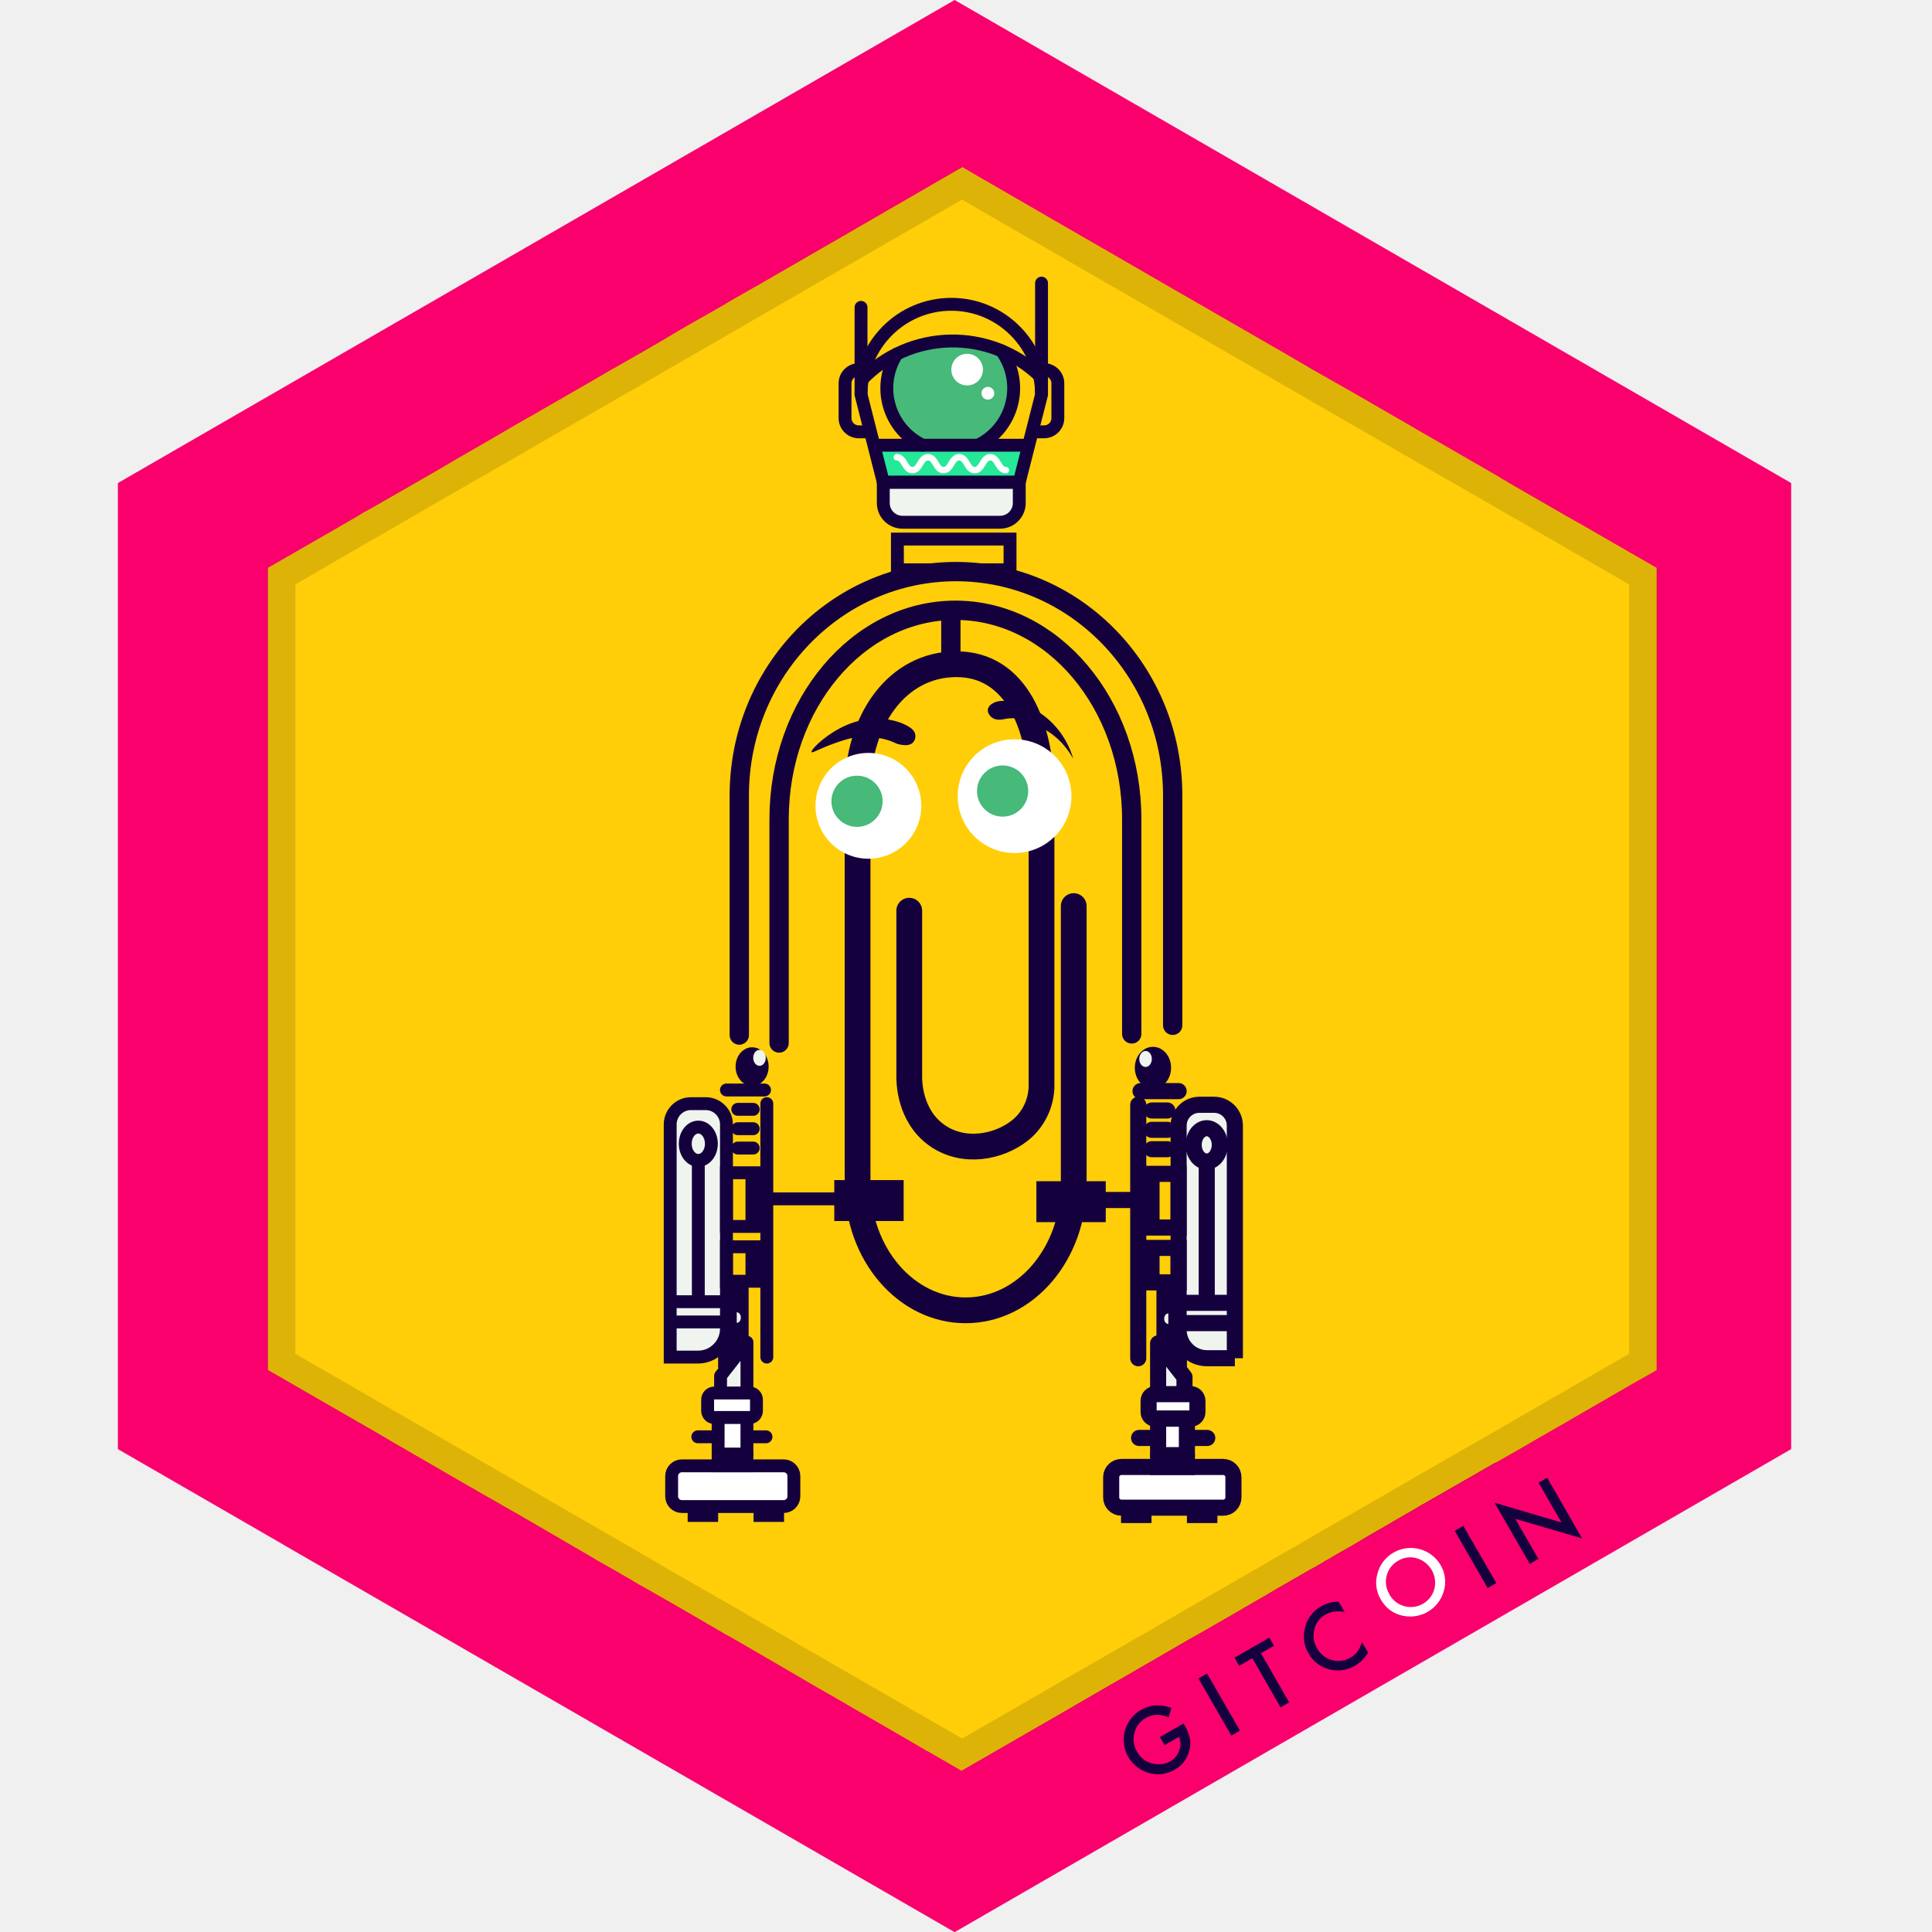
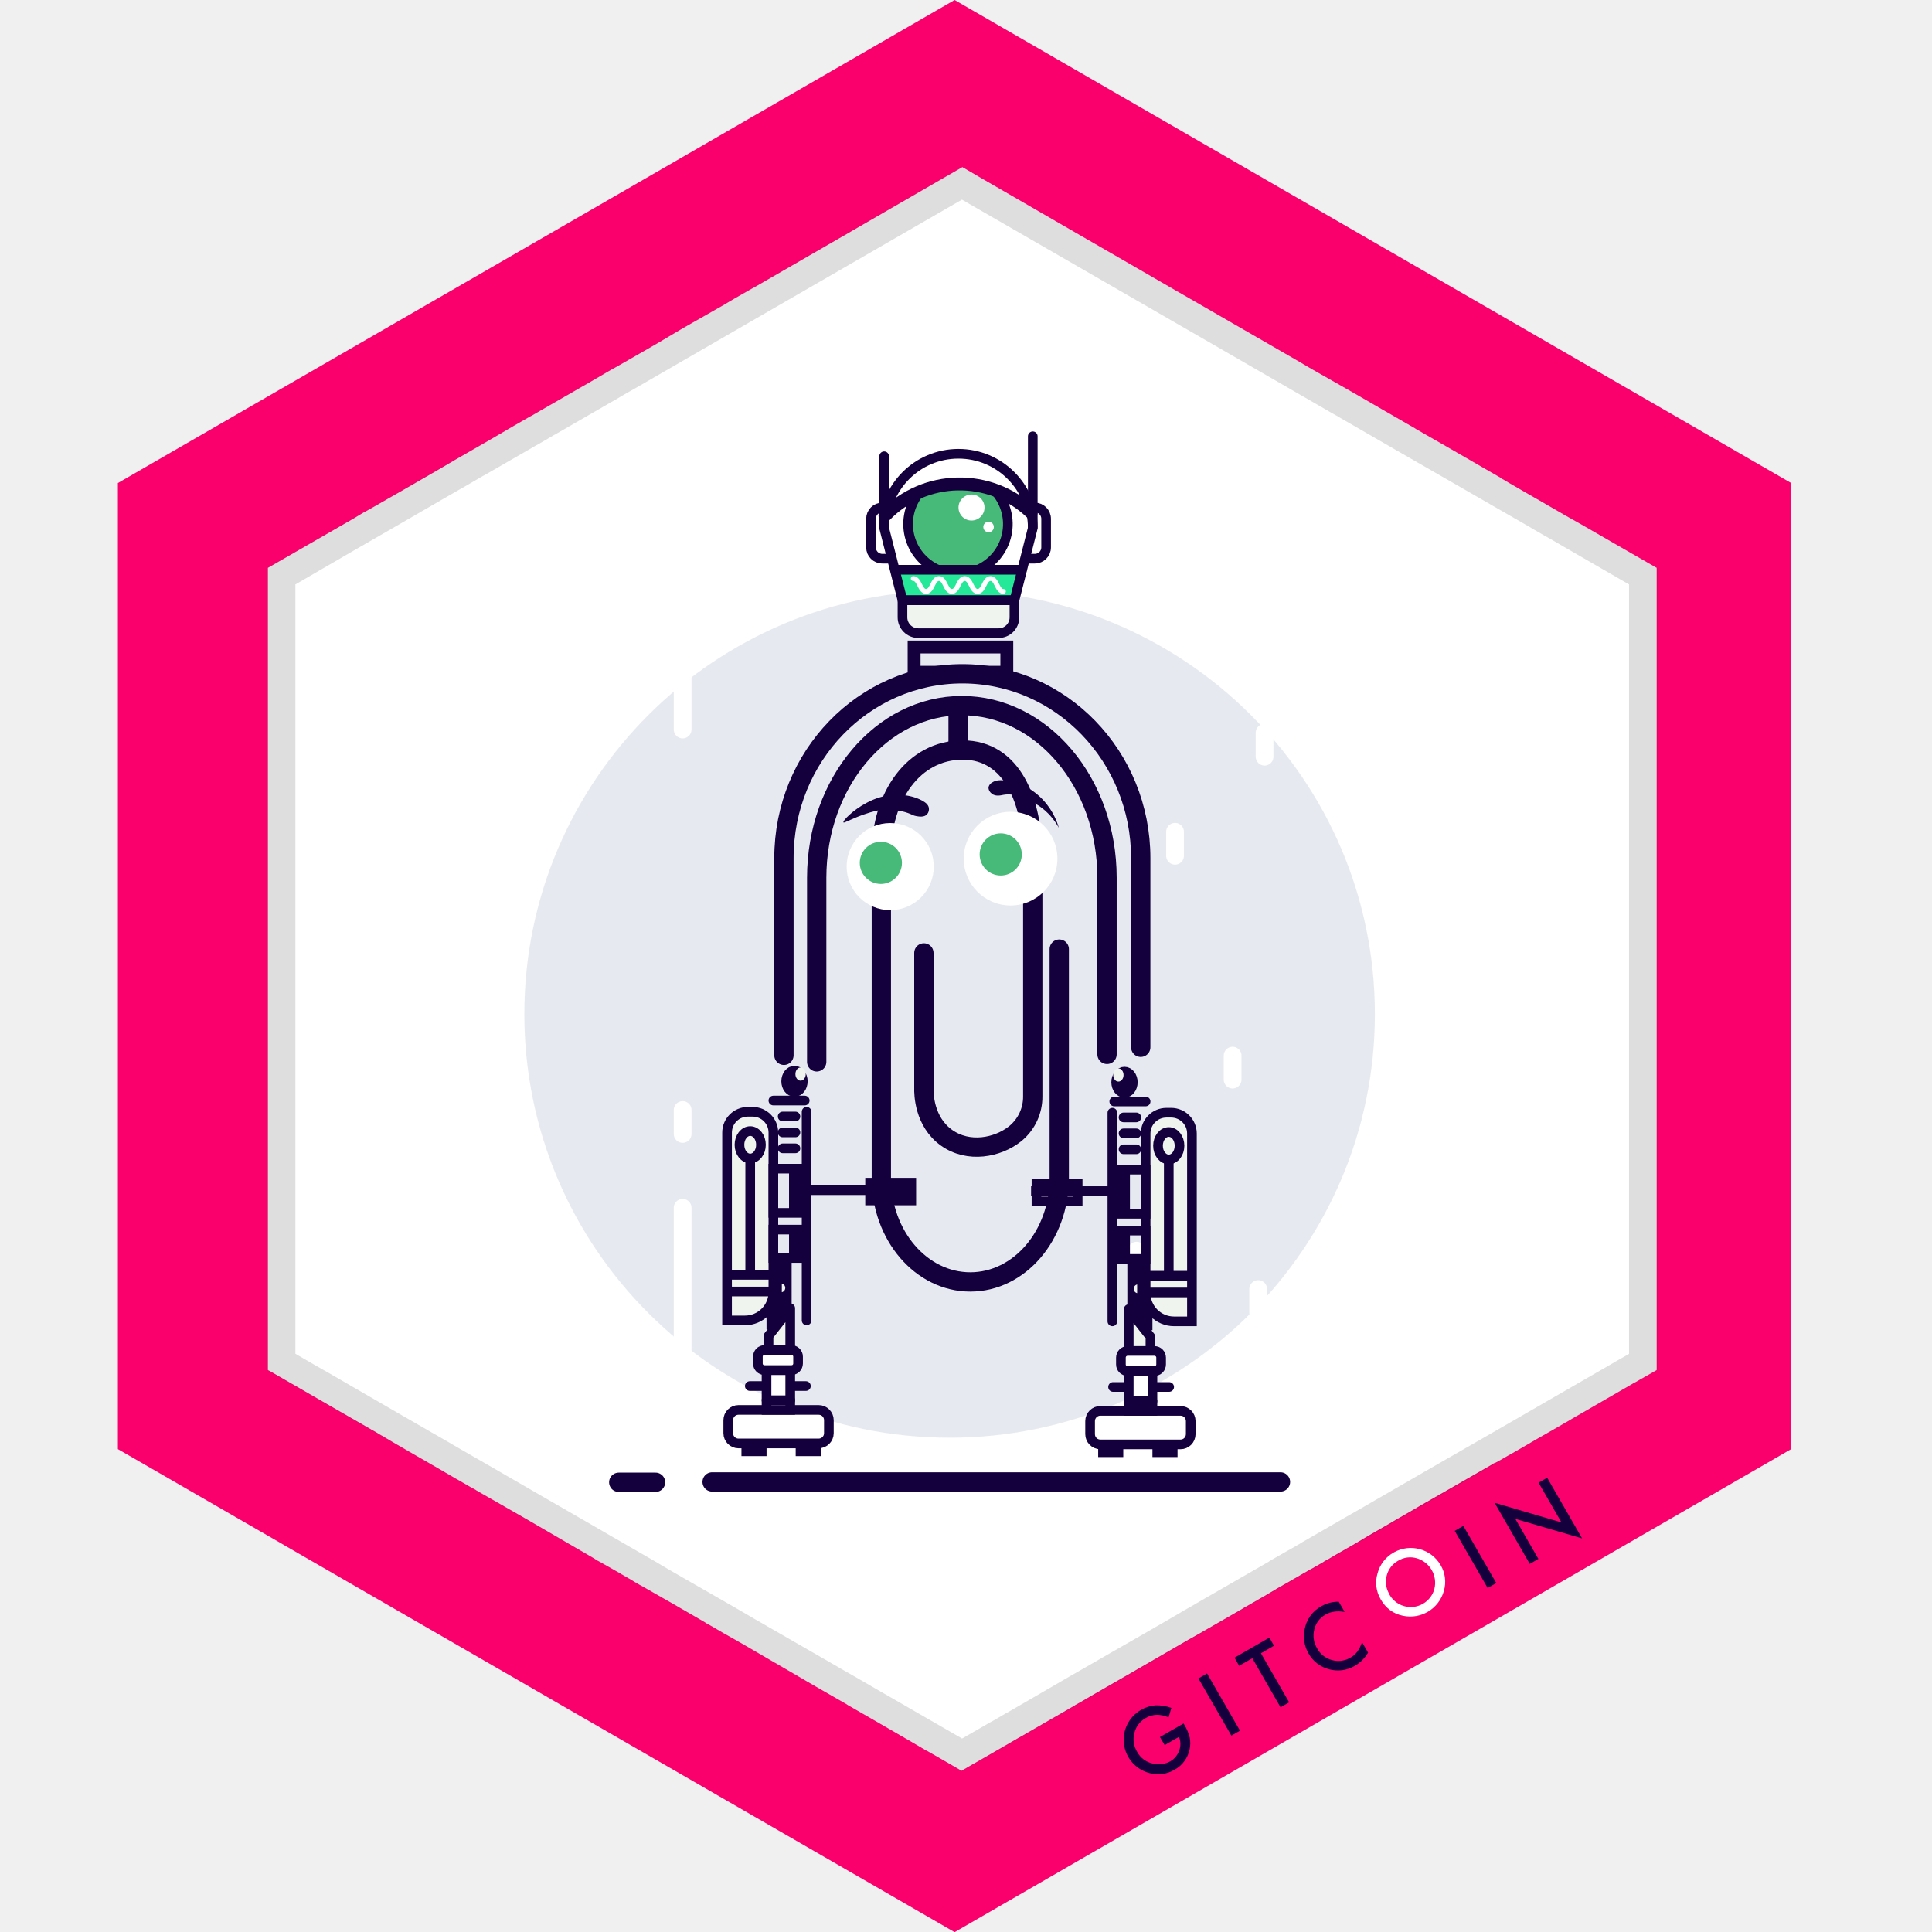
<svg xmlns="http://www.w3.org/2000/svg" id="Layer_2" data-name="Layer 2" viewBox="0 0 1200 1200">
  <defs>
-     <style>.cls-1{fill:#f9006c;}.cls-2{fill:#ffce08;}.cls-15,.cls-18,.cls-22,.cls-25,.cls-27,.cls-3{fill:#15003e;}.cls-16,.cls-23,.cls-4{fill:#fff;}.cls-5{opacity:0.13;isolation:isolate;}.cls-13,.cls-17,.cls-24,.cls-6,.cls-8{fill:#eff4ee;}.cls-7{fill:#25e899;}.cls-10,.cls-12,.cls-13,.cls-14,.cls-15,.cls-16,.cls-17,.cls-18,.cls-19,.cls-20,.cls-21,.cls-22,.cls-23,.cls-24,.cls-25,.cls-26,.cls-27,.cls-28,.cls-29,.cls-8{stroke:#15003e;}.cls-10,.cls-11,.cls-12,.cls-13,.cls-16,.cls-23,.cls-28,.cls-29,.cls-8{stroke-linecap:round;}.cls-10,.cls-11,.cls-12,.cls-13,.cls-16,.cls-18,.cls-19,.cls-20,.cls-23,.cls-25,.cls-26,.cls-27,.cls-28,.cls-29,.cls-8{stroke-miterlimit:10;}.cls-10,.cls-21,.cls-22,.cls-23,.cls-24,.cls-25,.cls-26,.cls-8{stroke-width:8px;}.cls-9{fill:#47b978;}.cls-10,.cls-11,.cls-12,.cls-14,.cls-19,.cls-20,.cls-21,.cls-26,.cls-28,.cls-29{fill:none;}.cls-11{stroke:#fff;stroke-width:4px;}.cls-12,.cls-13,.cls-14,.cls-15,.cls-16,.cls-17,.cls-18,.cls-19{stroke-width:10px;}.cls-14,.cls-15,.cls-17,.cls-21,.cls-22,.cls-24{stroke-linejoin:round;}.cls-20,.cls-27,.cls-28{stroke-width:12px;}.cls-29{stroke-width:16px;}</style>
+     <style>.cls-1{fill:#f9006c;}.cls-16,.cls-2{fill:#fff;}.cls-15,.cls-18,.cls-3{fill:#15003e;}.cls-4{opacity:0.13;}.cls-4,.cls-5{isolation:isolate;}.cls-5{fill:#405d8a;opacity:0.13;}.cls-11,.cls-12,.cls-13,.cls-14,.cls-19,.cls-20,.cls-21,.cls-22,.cls-24,.cls-6{fill:none;}.cls-13,.cls-6{stroke:#fff;}.cls-11,.cls-12,.cls-13,.cls-16,.cls-21,.cls-24,.cls-6,.cls-9{stroke-linecap:round;}.cls-14,.cls-15,.cls-17,.cls-6{stroke-linejoin:round;}.cls-6{stroke-width:11px;}.cls-17,.cls-7,.cls-9{fill:#eff4ee;}.cls-8{fill:#25e899;}.cls-10,.cls-11,.cls-12,.cls-14,.cls-15,.cls-16,.cls-17,.cls-18,.cls-19,.cls-20,.cls-21,.cls-22,.cls-24,.cls-9{stroke:#15003e;}.cls-10,.cls-11,.cls-12,.cls-13,.cls-16,.cls-18,.cls-19,.cls-20,.cls-21,.cls-22,.cls-9{stroke-miterlimit:10;}.cls-10,.cls-11,.cls-14,.cls-15,.cls-16,.cls-17,.cls-18,.cls-19,.cls-9{stroke-width:6px;}.cls-10,.cls-23{fill:#47b978;}.cls-12,.cls-22{stroke-width:8px;}.cls-13{stroke-width:3px;}.cls-20,.cls-21,.cls-24{stroke-width:12px;}</style>
  </defs>
  <polygon class="cls-1" points="1112.52 300.02 1112.52 900.07 592.92 1200.09 177.11 960.07 175.23 958.95 73.22 900.07 73.22 300.02 592.92 0 1112.52 300.02" />
  <path class="cls-2" d="M1029,352.71V850.94l-.09.09-10.22,5.82-3.1,1.78-1.22.65-8.25,4.78-29.44,17-1.87,1.13-18.1,10.41-1.5.84-13.87,8.06L936.9,904l-1.31.75-4.41,2.53-2.25,1.22-.28.09-.94.37-1,.66-28.41,16.31-7.69,4.41L880.74,936l-.38.28-11.53,6.65-4.22,2.44-.18.19h-.1l-14.44,8.34-8.15,4.88-11.82,6.75-.47.28-.65.38-.75.46-3.85,2.25-.28.1-.47.28-.47.19-.56.37v.1l-7.31,4.21-1.69.85-.19.19-.37.18-9.47,5.44-1.31.75-1.41.84-.47.29-3,1.68L795,985.67h-.09l-.66.37-6,3.56-1.87,1.13-3.1,1.78-2.34,1.31a.1.1,0,0,1-.1.1l-4.4,2.53-3.94,2.25-.38.28-5.34,3.09-21.85,12.57L739,1018l-.56.28-32.82,19-.19.09-.09.09-3.75,2.16-3.28,1.87-4.69,2.72-1.31.75-11.72,6.75-9.19,5.35-3.66,2.06-.09.09-4,2.35-3.75,2.16-22.13,12.75-3.37,2-.38.18-1.69.94-4.68,2.72-17.54,10.12-5.25,3h-.09l-3,1.78-4.5,2.62-1.31-.75-12-6.94-8-4.59-.29-.09-8.53-5-1.59-.94-.47-.28-5.72-3.28-1.59-.94-31.51-18.19-.37-.28-19.41-11.16-44.53-25.88-5.72-3.28-6.47-3.65-8.72-5.07-2.06-1.12-.85-.56-.28-.19-20.91-12.1L405.49,989,402,987l-3.66-2.06-2.16-1.22-2.43-1.41-2.25-1.41-.85-.46-3.28-1.88-.75-.47-.75-.37-.38-.29-12.18-6.93-.47-.28-1.41-.75L368,967.38l-16-9.28-23.53-13.69-19.6-11.25-7.69-4.4-.84-.47-4.69-2.72-.09-.1-2-1.12h-.09l-9.75-5.63c-.1-.09-.1-.09-.19-.09L266.07,908.5,256.51,903,244,895.75l-6.75-4-.38-.19-.19-.09L234,889.85a.27.27,0,0,1-.18-.1l-2.44-1.4-.19-.1-30.94-17.81-32-18.47-.84-.47-.75-.38-.28-.18V352.71l53.06-30.56,7.22-4.32h.09l2.35-1.31,5.44-3.09L251,304l21.29-12.28,7.69-4.5,1.4-.85,19.41-11.16,9.19-5.34,9.47-5.53,3.93-2.25,4.22-2.44,2.35-1.31H330l5.35-3.1,30.28-17.43,14.81-8.63,1.6-.84,15.56-8.91,7.31-4.22,3.57-2.06,4.12-2.44,10.31-6.09,4.88-2.82,21.38-12.19,6.47-3.84,13.12-7.5h.1l.46-.28L523,147l1.78-1,2.54-1.5,56.91-32.91,13.5-7.78,9.94,5.81,60.85,35.16,24.37,14.06,37,21.38,12.56,7.22,62.25,35.91,9.76,5.72L836,241.33l8.16,4.69,14.25,8.25,12.84,7.4,7.5,4.32.85.56,17,9.75L932,296.74l.37.28v.09l2.44,1.32,2.44,1.5,3.75,2.15,8.62,5,5.07,2.91.18.09,18,10.41,7.32,4.12,4.12,2.35,18.19,10.5Z" />
  <path class="cls-3" d="M720.46,1078.91l14.68-8.43.67,1.15a28.41,28.41,0,0,1,3.15,7.64,17.54,17.54,0,0,1-.05,7.14,18.58,18.58,0,0,1-9.37,12.8,20,20,0,0,1-15.87,2A21.36,21.36,0,0,1,708.8,1062a21,21,0,0,1,8.75-2.77,25.93,25.93,0,0,1,10,1.59l-1.73,5.87q-7.71-3.3-14,.3a14.61,14.61,0,0,0-7.22,9.34,15,15,0,0,0,1.69,11.77,14.45,14.45,0,0,0,9.87,7.32,14.72,14.72,0,0,0,10.71-1.41,12.33,12.33,0,0,0,5.55-6.74,11,11,0,0,0-.16-8.46l-8.87,5.1Z" />
  <rect class="cls-3" x="754.15" y="1038.3" width="6.18" height="40.99" transform="translate(-427.44 519.37) rotate(-29.95)" />
  <polygon class="cls-3" points="783.18 1026.87 800.72 1057.36 795.37 1060.43 777.83 1029.96 769.66 1034.66 766.76 1029.62 788.42 1017.15 791.31 1022.19 783.18 1026.87" />
  <path class="cls-3" d="M831.54,994.86l3.65,6.34q-6.9-1.22-11.86,1.64a14.21,14.21,0,0,0-7,9.24,15.35,15.35,0,0,0,1.74,11.75,15,15,0,0,0,9.2,7.27,14.49,14.49,0,0,0,11.48-1.49,13.09,13.09,0,0,0,4.26-3.69,15.7,15.7,0,0,0,1.58-2.55A33.74,33.74,0,0,0,846,1020l3.73,6.47a22.26,22.26,0,0,1-8.17,8.18,20.57,20.57,0,0,1-16,2.17,20.36,20.36,0,0,1-12.82-9.85,21.06,21.06,0,0,1-2.46-14.68A20.51,20.51,0,0,1,820.8,997.6a20.8,20.8,0,0,1,10.74-2.74" />
-   <path class="cls-4" d="M857.53,993.26a20.06,20.06,0,0,1-1.92-16,21,21,0,0,1,10.07-13,21.44,21.44,0,0,1,29.1,7.84,20.18,20.18,0,0,1,2,16.16,21.67,21.67,0,0,1-25.29,15.34q-9.06-1.79-14-10.34m5.43-3a15.2,15.2,0,0,0,28-3.33,15.89,15.89,0,0,0-10.91-19.06,14.41,14.41,0,0,0-11.57,1.51,14.57,14.57,0,0,0-7.13,9.25A14.79,14.79,0,0,0,863,990.22" />
+   <path class="cls-2" d="M857.53,993.26a20.06,20.06,0,0,1-1.92-16,21,21,0,0,1,10.07-13,21.44,21.44,0,0,1,29.1,7.84,20.18,20.18,0,0,1,2,16.16,21.67,21.67,0,0,1-25.29,15.34q-9.06-1.79-14-10.34m5.43-3a15.2,15.2,0,0,0,28-3.33,15.89,15.89,0,0,0-10.91-19.06,14.41,14.41,0,0,0-11.57,1.51,14.57,14.57,0,0,0-7.13,9.25A14.79,14.79,0,0,0,863,990.22" />
  <rect class="cls-3" x="913.35" y="946.62" width="6.19" height="40.98" transform="translate(-360.56 587.06) rotate(-29.97)" />
  <polygon class="cls-3" points="950.17 971.36 928.33 933.41 969.85 945.61 955.63 920.91 960.98 917.84 982.68 955.53 941.21 943.4 955.52 968.27 950.17 971.36" />
  <g id="Layer_2-2" data-name="Layer 2">
    <g id="Layer_16" data-name="Layer 16">
-       <path class="cls-5" d="M980.88,324.91l-5-2.81-6.75-3.94-7.22-4.22-1-.56-4.6-2.63L951.53,308l-8.43-4.88-68-39.19-16-9.19-6.75-3.94-4.22-2.43-4.59-2.72-.47-.19-3.94-2.34-3.85-2.25-50-28.79L602.48,106.74l-5-2.91-4.41,2.53L432.68,199l-47.06,27.19-12.19,7-5,2.9-.94.47h-.09L365.08,238l-3.94,2.34-2.81,1.6-2.53,1.5-1.69.93-14.06,8.16H340l-16.69,9.56-.1.1-5.43,3.19-7.13,4-.09.09-.29.19-30.47,17.53h-.09l-22.31,12.85L248,305.5,220,321.63l-39.66,22.88-14.44,8.34v498l.66.37,16.12,9.38,7,4,1.4.75,40.51,23.44,6.47,3.66,5,2.9,17.63,10.22,14.91,8.63,4.31,2.44,12.19,7L323.83,942l50.44,29.07,6.47,3.75.66.37,1.4.75,1,.66,1.69.93.38.19,17.9,10.41,8.25,4.69,12.47,7.31,8.35,4.78,1.69.94,2.9,1.69,1.78,1,4.5,2.62,33.48,19.22.84.47,4.12,2.44,5.82,3.38,6.75,3.93h.09l5,2.82,14.16,8.15,29.72,17.25,42,24.19,9.66,5.63,2.16,1.22.18-.1,1.78-1,1.32-.75.28-.18,2.9-1.69,17-9.66.85-.47,6.47-3.75,4.69-2.72,2.25-1.31,36.09-20.81,23-13.22,6.94-4,6.19-3.56,6.28-3.65,4.13-2.44L739.64,1018l3.66-2.06h.09l2.16-1.31,2-1.13,5.9-3.37,7.5-4.31,11.82-6.85,4.31-2.53h.09l4.32-2.53.09-.09,2.35-1.32,5-2.9,3.47-2,3.29-2,5.15-2.91,2-1.22,3-1.68,4-2.25.19-.1.47-.28,1.22-.75,2.25-1.22,35.44-20.44,3.56-2.06,10.41-6.09,27.84-16,14.63-8.43,28.6-16.51,17.72-10.22L985.76,876h.09l.56-.38,24.85-14.34,8.44-4.88,9.65-5.53v-498Zm30.94,516-4.88,2.81-3,1.69-5.43,3.18-71.17,41.07-10.12,5.81L899.5,905.64l-15.94,9.19-29.25,16.88-12,6.94-6.75,3.84-27.47,15.84-.66.47-1.5.85-1.69,1-5.34,3-8.35,4.78-2.06,1.22L788,970l-7.59,4.41-.85.46-36.66,21.1-.75.47-7.4,4.22-.75.47-8.53,5-20.16,11.62L690.89,1026l-15.75,9.09L664.82,1041,637,1057.15l-11.53,6.66-.57.38h-.18l-7,4.12-2.62,1.41-17.53,10.12-32.35-18.65-11.53-6.66-5.72-3.28-17-9.85-6.75-3.84-6.47-3.75L468.4,1005.4l-7.22-4.22-.46-.28-16.79-9.66-19.31-11.06-8.44-4.88-5.44-3.18-2.34-1.41-4-2.34-2-1.13L386,957.77l-2.91-1.69-1.78-1-14.06-8.15-32.07-18.47-36.65-21.19-2.82-1.6L282,897.77l-4-2.35L250,879.3l-46-26.63-8.43-4.78-3.66-2.16-2.16-1.22-6.28-3.65V363L220,341.79,248,325.66l8.72-5.06h.09l.57-.38,30-17.34h.09l12.75-7.41h.1l16.78-9.66,11.72-6.75,4-2.34h.09l7.13-4.12,4.31-2.54h.1l27.94-16.12c.09-.1.09-.1.18-.1l7.32-4.22,3.28-1.87,1.87-1.13,2.72-1.59,1.6-.94,2.53-1.4.37-.19L467.56,199,593.1,126.52l4.41-2.53,5,2.91,157.79,91,65.44,37.79.47.28,3,1.69,1,.56,4.13,2.44,3.28,1.87,11.53,6.66,18.19,10.5,65.82,37.88,13.22,7.59,5.15,3,.38.28,7.22,4.13,1.78,1,5.06,2.91,5,2.9L1011.82,363V840.86Z" />
+       <path class="cls-4" d="M980.88,324.91l-5-2.81-6.75-3.94-7.22-4.22-1-.56-4.6-2.63L951.53,308l-8.43-4.88-68-39.19-16-9.19-6.75-3.94-4.22-2.43-4.59-2.72-.47-.19-3.94-2.34-3.85-2.25-50-28.79L602.48,106.74l-5-2.91-4.41,2.53L432.68,199l-47.06,27.19-12.19,7-5,2.9-.94.47h-.09L365.08,238l-3.94,2.34-2.81,1.6-2.53,1.5-1.69.93-14.06,8.16H340l-16.69,9.56-.1.1-5.43,3.19-7.13,4-.09.09-.29.19-30.47,17.53h-.09l-22.31,12.85L248,305.5,220,321.63l-39.66,22.88-14.44,8.34v498l.66.37,16.12,9.38,7,4,1.4.75,40.51,23.44,6.47,3.66,5,2.9,17.63,10.22,14.91,8.63,4.31,2.44,12.19,7L323.83,942l50.44,29.07,6.47,3.75.66.37,1.4.75,1,.66,1.69.93.38.19,17.9,10.41,8.25,4.69,12.47,7.31,8.35,4.78,1.69.94,2.9,1.69,1.78,1,4.5,2.62,33.48,19.22.84.47,4.12,2.44,5.82,3.38,6.75,3.93h.09l5,2.82,14.16,8.15,29.72,17.25,42,24.19,9.66,5.63,2.16,1.22.18-.1,1.78-1,1.32-.75.28-.18,2.9-1.69,17-9.66.85-.47,6.47-3.75,4.69-2.72,2.25-1.31,36.09-20.81,23-13.22,6.94-4,6.19-3.56,6.28-3.65,4.13-2.44L739.64,1018l3.66-2.06h.09l2.16-1.31,2-1.13,5.9-3.37,7.5-4.31,11.82-6.85,4.31-2.53h.09l4.32-2.53.09-.09,2.35-1.32,5-2.9,3.47-2,3.29-2,5.15-2.91,2-1.22,3-1.68,4-2.25.19-.1.47-.28,1.22-.75,2.25-1.22,35.44-20.44,3.56-2.06,10.41-6.09,27.84-16,14.63-8.43,28.6-16.51,17.72-10.22L985.76,876h.09l.56-.38,24.85-14.34,8.44-4.88,9.65-5.53v-498Zm30.94,516-4.88,2.81-3,1.69-5.43,3.18-71.17,41.07-10.12,5.81L899.5,905.64l-15.94,9.19-29.25,16.88-12,6.94-6.75,3.84-27.47,15.84-.66.47-1.5.85-1.69,1-5.34,3-8.35,4.78-2.06,1.22L788,970l-7.59,4.41-.85.46-36.66,21.1-.75.47-7.4,4.22-.75.47-8.53,5-20.16,11.62L690.89,1026l-15.75,9.09L664.82,1041,637,1057.15l-11.53,6.66-.57.38h-.18l-7,4.12-2.62,1.41-17.53,10.12-32.35-18.65-11.53-6.66-5.72-3.28-17-9.85-6.75-3.84-6.47-3.75L468.4,1005.4l-7.22-4.22-.46-.28-16.79-9.66-19.31-11.06-8.44-4.88-5.44-3.18-2.34-1.41-4-2.34-2-1.13L386,957.77l-2.91-1.69-1.78-1-14.06-8.15-32.07-18.47-36.65-21.19-2.82-1.6L282,897.77l-4-2.35L250,879.3l-46-26.63-8.43-4.78-3.66-2.16-2.16-1.22-6.28-3.65V363L220,341.79,248,325.66l8.72-5.06h.09l.57-.38,30-17.34h.09l12.75-7.41h.1l16.78-9.66,11.72-6.75,4-2.34h.09l7.13-4.12,4.31-2.54h.1l27.94-16.12c.09-.1.09-.1.18-.1l7.32-4.22,3.28-1.87,1.87-1.13,2.72-1.59,1.6-.94,2.53-1.4.37-.19L467.56,199,593.1,126.52l4.41-2.53,5,2.91,157.79,91,65.44,37.79.47.28,3,1.69,1,.56,4.13,2.44,3.28,1.87,11.53,6.66,18.19,10.5,65.82,37.88,13.22,7.59,5.15,3,.38.28,7.22,4.13,1.78,1,5.06,2.91,5,2.9L1011.82,363V840.86Z" />
    </g>
  </g>
-   <circle class="cls-6" cx="568.7" cy="296.9" r="4.27" />
-   <circle class="cls-6" cx="614.53" cy="296.9" r="4.27" />
-   <polygon class="cls-7" points="543.08 276.54 631.24 276.54 638.71 279.39 633.09 299.51 548.63 299.51 543.08 276.54" />
-   <path class="cls-8" d="M621.15,324.37H560.57a11.93,11.93,0,0,1-11.94-11.93V299.51h84.46v12.93A11.94,11.94,0,0,1,621.15,324.37Z" />
-   <path class="cls-9" d="M575.37,276.54a37.66,37.66,0,0,1-13.92-58.42c6.9-8.37,50.34-8.79,57.23-1a37.65,37.65,0,0,1-13.06,59.43" />
-   <path class="cls-10" d="M573,276.54a39.37,39.37,0,0,1-16-56.61" />
-   <path class="cls-10" d="M622,217.86a39.37,39.37,0,0,1-14.15,58.48" />
-   <path class="cls-10" d="M534.8,245.07a56.06,56.06,0,0,1,112.12,0l-13.83,54.44H548.63Z" />
-   <line class="cls-10" x1="534.8" y1="244.26" x2="534.8" y2="190.91" />
-   <line class="cls-10" x1="646.92" y1="244.26" x2="646.92" y2="175.85" />
-   <path class="cls-10" d="M539.17,268.22h-5.79a8.54,8.54,0,0,1-8.51-8.51V238.09a8.54,8.54,0,0,1,8.51-8.51h2.46" />
-   <path class="cls-10" d="M642.75,268.22h5.79a8.54,8.54,0,0,0,8.51-8.51V238.09a8.54,8.54,0,0,0-8.51-8.51h-2.46" />
-   <path class="cls-10" d="M535.4,235.7a78.32,78.32,0,0,1,110.29-2.36" />
-   <line class="cls-10" x1="543.08" y1="276.54" x2="638.71" y2="276.54" />
-   <circle class="cls-4" cx="600.71" cy="229.58" r="9.82" />
-   <circle class="cls-4" cx="613.58" cy="244.26" r="3.97" />
-   <path class="cls-11" d="M624.77,292c-4.84,0-4.84-8-9.68-8s-4.83,8-9.67,8-4.84-8-9.68-8-4.84,8-9.68,8-4.83-8-9.67-8-4.84,8-9.69,8-4.84-8-9.68-8" />
-   <rect class="cls-3" x="737.21" y="936.45" width="18.93" height="9.55" transform="translate(1493.36 1882.45) rotate(-180)" />
-   <rect class="cls-3" x="696.28" y="936.45" width="18.93" height="9.55" transform="translate(1411.5 1882.45) rotate(-180)" />
-   <path class="cls-12" d="M748.26,936.45v-4.59c0-4.45-2.83-8.06-6.33-8.06H705v15.52" />
-   <rect class="cls-3" x="718.28" y="796.5" width="18.93" height="53.81" transform="translate(1455.5 1646.81) rotate(-180)" />
-   <path class="cls-13" d="M732.06,686.19h17.27A17.67,17.67,0,0,1,767,703.87V830.69a12.93,12.93,0,0,1-12.93,12.93H745a12.93,12.93,0,0,1-12.93-12.93V686.19A0,0,0,0,1,732.06,686.19Z" transform="translate(1499.06 1529.81) rotate(-180)" />
-   <rect class="cls-12" x="708.41" y="729.12" width="23.65" height="33.34" transform="translate(1440.46 1491.57) rotate(-180)" />
-   <rect class="cls-3" x="708.41" y="729.12" width="11.82" height="33.34" transform="translate(1428.64 1491.57) rotate(-180)" />
-   <rect class="cls-12" x="708.41" y="775.1" width="23.65" height="21.4" transform="translate(1440.46 1571.6) rotate(-180)" />
-   <rect class="cls-3" x="708.41" y="775.1" width="11.82" height="21.4" transform="translate(1428.64 1571.6) rotate(-180)" />
-   <ellipse class="cls-14" cx="749.53" cy="711.1" rx="8.11" ry="10.35" />
-   <line class="cls-15" x1="732.06" y1="809.21" x2="767" y2="809.21" />
-   <line class="cls-14" x1="732.06" y1="821.81" x2="767" y2="821.81" />
-   <line class="cls-14" x1="749.53" y1="809.21" x2="749.53" y2="721.45" />
-   <line class="cls-12" x1="725.04" y1="713.79" x2="715.42" y2="713.79" />
-   <line class="cls-12" x1="725.04" y1="701.76" x2="715.42" y2="701.76" />
-   <line class="cls-12" x1="725.04" y1="689.74" x2="715.42" y2="689.74" />
-   <line class="cls-12" x1="732.06" y1="677.71" x2="708.41" y2="677.71" />
-   <rect class="cls-16" x="690.17" y="911.15" width="75.92" height="25.29" rx="6.36" transform="translate(1456.27 1847.6) rotate(-180)" />
-   <polyline class="cls-17" points="719.33 866.22 719.33 834.41 735.71 855.3 735.71 866.22" />
-   <line class="cls-12" x1="749.84" y1="893.14" x2="707.51" y2="893.14" />
-   <rect class="cls-16" x="713.42" y="865.94" width="30.33" height="15.23" rx="4.15" transform="translate(1457.17 1747.11) rotate(-180)" />
-   <rect class="cls-16" x="719.33" y="881.17" width="17.88" height="29.98" transform="translate(1456.54 1792.32) rotate(-180)" />
-   <line class="cls-12" x1="737.21" y1="903.83" x2="719.33" y2="903.83" />
-   <path class="cls-6" d="M725.67,822.34c-1.42,0-2.57-1.46-2.57-3.27s1.15-3.28,2.57-3.28" />
-   <line class="cls-12" x1="706.98" y1="686.19" x2="706.98" y2="843.62" />
-   <ellipse class="cls-18" cx="716.12" cy="663.2" rx="6.28" ry="8.01" />
-   <ellipse class="cls-6" cx="711.53" cy="657.74" rx="3.9" ry="4.97" />
-   <line class="cls-19" x1="645.66" y1="745.34" x2="715.61" y2="745.34" />
-   <rect class="cls-20" x="649.71" y="739.68" width="31.09" height="13.42" />
-   <rect class="cls-3" x="427.12" y="935.74" width="18.93" height="9.55" />
-   <rect class="cls-3" x="468.05" y="935.74" width="18.93" height="9.55" />
-   <path class="cls-10" d="M435,935.74v-4.58c0-4.46,2.83-8.07,6.33-8.07h36.94v15.52" />
-   <rect class="cls-3" x="446.05" y="795.79" width="18.93" height="53.81" />
-   <path class="cls-8" d="M429.2,685.49h9.09a12.93,12.93,0,0,1,12.93,12.93V825.24a17.67,17.67,0,0,1-17.67,17.67H416.27a0,0,0,0,1,0,0V698.41a12.93,12.93,0,0,1,12.93-12.93Z" />
-   <rect class="cls-10" x="451.21" y="728.41" width="23.65" height="33.34" />
-   <rect class="cls-3" x="463.04" y="728.41" width="11.82" height="33.34" />
-   <rect class="cls-10" x="451.21" y="774.4" width="23.65" height="21.4" />
-   <rect class="cls-3" x="463.04" y="774.4" width="11.82" height="21.4" />
-   <ellipse class="cls-21" cx="433.74" cy="710.4" rx="8.11" ry="10.35" />
-   <line class="cls-22" x1="451.21" y1="808.5" x2="416.27" y2="808.5" />
-   <line class="cls-21" x1="451.21" y1="821.1" x2="416.27" y2="821.1" />
-   <line class="cls-21" x1="433.74" y1="808.5" x2="433.74" y2="720.74" />
-   <line class="cls-10" x1="458.23" y1="713.08" x2="467.84" y2="713.08" />
-   <line class="cls-10" x1="458.23" y1="701.06" x2="467.84" y2="701.06" />
-   <line class="cls-10" x1="458.23" y1="689.03" x2="467.84" y2="689.03" />
-   <line class="cls-10" x1="451.21" y1="677.01" x2="474.86" y2="677.01" />
-   <rect class="cls-23" x="417.17" y="910.45" width="75.92" height="25.29" rx="6.36" />
-   <polyline class="cls-24" points="463.94 865.51 463.94 833.7 447.56 854.59 447.56 865.51" />
-   <line class="cls-10" x1="433.43" y1="892.43" x2="475.76" y2="892.43" />
-   <rect class="cls-23" x="439.52" y="865.23" width="30.33" height="15.23" rx="4.15" />
-   <rect class="cls-23" x="446.05" y="880.46" width="17.88" height="29.98" />
-   <line class="cls-10" x1="446.05" y1="903.13" x2="463.94" y2="903.13" />
-   <path class="cls-6" d="M457.6,821.64c1.42,0,2.57-1.47,2.57-3.28s-1.15-3.28-2.57-3.28" />
-   <line class="cls-10" x1="476.28" y1="685.49" x2="476.28" y2="842.91" />
-   <ellipse class="cls-25" cx="467.15" cy="662.49" rx="6.28" ry="8.01" />
-   <ellipse class="cls-6" cx="471.74" cy="657.04" rx="3.9" ry="4.97" />
-   <line class="cls-26" x1="537.61" y1="744.63" x2="467.66" y2="744.63" />
-   <rect class="cls-27" x="524.18" y="738.98" width="31.09" height="13.42" />
-   <line class="cls-20" x1="590.6" y1="377.93" x2="590.6" y2="412.55" />
-   <path class="cls-28" d="M483.91,647.83V508.92c0-71.72,49-129.86,109.52-129.86S702.94,437.2,702.94,508.92V642.18" />
-   <path class="cls-28" d="M459.18,642.89V494.12c0-76.82,60.26-139.09,134.6-139.09s134.6,62.27,134.6,139.09V636.83" />
-   <path class="cls-29" d="M666.91,562.78V735.5c0,43.28-30,78.37-67.13,78.37s-67.12-35.09-67.12-78.37V490.92c0-43.28,24.34-78.37,61.41-78.37s52.84,38.26,52.84,81.55V673.92a35.94,35.94,0,0,1-12.58,27.56c-.32.27-.65.53-1,.79-13,10.26-34.87,14.61-51.42,2.87-17.11-12.14-17.28-33.48-17.16-37.38,0-.43,0-.87,0-1.31V565.64" />
-   <rect class="cls-26" x="557.39" y="334.83" width="69.95" height="19.08" />
-   <path class="cls-3" d="M616.29,437.06c3.21-2.11,7.05-1.86,10.39-1.35a44.71,44.71,0,0,1,17.11,5.71,50.24,50.24,0,0,1,15.43,14.42,52.32,52.32,0,0,1,7.38,15.43c-6.61-11.74-15-16.82-18.79-18.79-6.95-3.58-14.83-7.64-23.14-6-1.76.34-5.55,1.32-8.38-.67-1.51-1.06-3.1-3.2-2.69-5.37A5.47,5.47,0,0,1,616.29,437.06Z" />
-   <path class="cls-3" d="M504.1,467.17c-.77-1.11,6.95-9.23,17.44-14.76a53.17,53.17,0,0,1,19.11-6s12.57-1.25,22.81,4.36c2.72,1.49,4.57,3.09,5,5.37a5.84,5.84,0,0,1-1.34,5c-2.18,2.34-5.95,1.7-8,1.34-2.53-.43-3-1.14-6.37-2.35a41.75,41.75,0,0,0-8.72-2,49.46,49.46,0,0,0-11.07-.34c-1.68.16-5.45.61-14.09,3.69C508.37,465.21,504.59,467.88,504.1,467.17Z" />
-   <circle class="cls-4" cx="539.37" cy="500.51" r="32.86" />
-   <circle class="cls-9" cx="532.31" cy="497.69" r="15.9" />
-   <circle class="cls-4" cx="630.17" cy="494.51" r="35.33" />
-   <circle class="cls-9" cx="622.75" cy="491.33" r="15.9" />
+   <g id="Group-9">
+     <ellipse id="Oval" class="cls-5" cx="589.82" cy="629.85" rx="264.15" ry="263.15" />
+     <path id="Line-5" class="cls-6" d="M424,854.31V750.18" />
+     <path id="Line-5-Copy" class="cls-6" d="M424,453.12V349" />
+     <path id="Line-5-Copy-4" class="cls-6" d="M424,704.32V689.43" />
+     <path id="Line-5-Copy-5" class="cls-6" d="M729.84,531.54v-14.9" />
+     <path id="Line-5-Copy-6" class="cls-6" d="M765.59,670.56V655.67" />
+     <path id="Line-5-Copy-7" class="cls-6" d="M706,791.71V776.82" />
+     <path id="Line-5-Copy-9" class="cls-6" d="M785.45,470v-14.9" />
+     <path id="Line-5-Copy-8" class="cls-6" d="M781.48,815.54V800.65" />
+   </g>
+   <circle class="cls-7" cx="577.07" cy="370.64" r="3.51" />
+   <circle class="cls-7" cx="614.81" cy="370.64" r="3.51" />
+   <polygon class="cls-8" points="555.99 353.88 628.56 353.88 634.71 356.23 630.08 372.79 560.55 372.79 555.99 353.88" />
+   <path class="cls-9" d="M620.25,393.26H570.38a9.83,9.83,0,0,1-9.83-9.83V372.79h69.53v10.64A9.83,9.83,0,0,1,620.25,393.26Z" />
+   <path class="cls-10" d="M582.57,353.88a31,31,0,0,1-11.46-48.09c5.68-6.89,41.44-7.24,47.11-.83a31,31,0,0,1-10.75,48.92" />
+   <path class="cls-11" d="M549.17,328a46.15,46.15,0,1,1,92.3,0l-11.39,44.81H560.55Z" />
+   <line class="cls-11" x1="549.17" y1="327.31" x2="549.17" y2="283.39" />
+   <line class="cls-11" x1="641.47" y1="327.31" x2="641.47" y2="270.99" />
+   <path class="cls-11" d="M552.77,347H548a7,7,0,0,1-7-7v-17.8a7,7,0,0,1,7-7h2" />
+   <path class="cls-11" d="M638,347h4.76a7,7,0,0,0,7-7v-17.8a7,7,0,0,0-7-7h-2" />
+   <path class="cls-12" d="M549.67,320.26a64.46,64.46,0,0,1,90.78-1.94" />
+   <line class="cls-11" x1="555.99" y1="353.88" x2="634.71" y2="353.88" />
+   <circle class="cls-2" cx="603.43" cy="315.23" r="8.08" />
+   <circle class="cls-2" cx="614.02" cy="327.31" r="3.27" />
+   <path class="cls-13" d="M623.23,367.34c-4,0-4-8-8-8s-4,8-8,8-4-8-8-8-4,8-8,8-4-8-8-8-4,8-8,8-4-8-8-8" />
+   <rect class="cls-3" x="715.8" y="897.13" width="15.59" height="7.87" transform="translate(1447.19 1802.13) rotate(-180)" />
+   <rect class="cls-3" x="682.11" y="897.13" width="15.59" height="7.87" transform="translate(1379.8 1802.13) rotate(-180)" />
+   <path class="cls-11" d="M724.89,897.13v-3.77c0-3.66-2.33-6.64-5.2-6.64H689.27V899.5" />
+   <rect class="cls-3" x="700.22" y="781.93" width="15.59" height="44.3" transform="translate(1416.02 1608.16) rotate(-180)" />
+   <path class="cls-9" d="M711.56,691.12h11.09a17.67,17.67,0,0,1,17.67,17.67v99a12.93,12.93,0,0,1-12.93,12.93h-2.91a12.93,12.93,0,0,1-12.93-12.93V691.12a0,0,0,0,1,0,0Z" transform="translate(1451.88 1511.84) rotate(-180)" />
+   <rect class="cls-11" x="692.09" y="726.45" width="19.47" height="27.45" transform="translate(1403.64 1480.36) rotate(-180)" />
+   <rect class="cls-3" x="692.09" y="726.45" width="9.73" height="27.45" transform="translate(1393.91 1480.36) rotate(-180)" />
+   <rect class="cls-11" x="692.09" y="764.31" width="19.47" height="17.61" transform="translate(1403.64 1546.24) rotate(-180)" />
+   <rect class="cls-3" x="692.09" y="764.31" width="9.73" height="17.61" transform="translate(1393.91 1546.24) rotate(-180)" />
+   <ellipse class="cls-14" cx="725.94" cy="711.63" rx="6.68" ry="8.52" />
+   <line class="cls-15" x1="711.56" y1="792.39" x2="740.32" y2="792.39" />
+   <line class="cls-14" x1="711.56" y1="802.76" x2="740.32" y2="802.76" />
+   <line class="cls-14" x1="725.94" y1="792.39" x2="725.94" y2="720.14" />
+   <line class="cls-11" x1="705.78" y1="713.84" x2="697.86" y2="713.84" />
+   <line class="cls-11" x1="705.78" y1="703.94" x2="697.86" y2="703.94" />
+   <line class="cls-11" x1="705.78" y1="694.04" x2="697.86" y2="694.04" />
+   <line class="cls-11" x1="711.56" y1="684.14" x2="692.09" y2="684.14" />
+   <rect class="cls-16" x="677.08" y="876.31" width="62.5" height="20.82" rx="6.36" transform="translate(1416.66 1773.45) rotate(-180)" />
+   <polyline class="cls-17" points="701.08 839.32 701.08 813.13 714.56 830.33 714.56 839.32" />
+   <line class="cls-11" x1="726.19" y1="861.48" x2="691.35" y2="861.48" />
+   <rect class="cls-16" x="696.21" y="839.09" width="24.97" height="12.54" rx="4.15" transform="translate(1417.4 1690.72) rotate(-180)" />
+   <rect class="cls-16" x="701.08" y="851.63" width="14.72" height="24.68" transform="translate(1416.88 1727.94) rotate(-180)" />
+   <line class="cls-11" x1="715.8" y1="870.29" x2="701.08" y2="870.29" />
+   <path class="cls-7" d="M706.3,803.2a2.77,2.77,0,0,1,0-5.39" />
+   <line class="cls-11" x1="690.92" y1="691.12" x2="690.92" y2="820.72" />
+   <ellipse class="cls-18" cx="698.44" cy="672.19" rx="5.17" ry="6.59" />
+   <ellipse class="cls-7" cx="694.65" cy="667.7" rx="3.21" ry="4.09" />
+   <line class="cls-19" x1="640.43" y1="739.81" x2="698.02" y2="739.81" />
+   <rect class="cls-19" x="643.77" y="735.16" width="25.59" height="11.05" />
+   <rect class="cls-3" x="460.53" y="896.55" width="15.59" height="7.87" />
+   <rect class="cls-3" x="494.22" y="896.55" width="15.59" height="7.87" />
+   <path class="cls-11" d="M467,896.55v-3.77c0-3.67,2.33-6.64,5.21-6.64h30.41v12.78" />
+   <rect class="cls-3" x="476.11" y="781.35" width="15.59" height="44.3" />
+   <path class="cls-9" d="M464.52,690.54h2.91a12.93,12.93,0,0,1,12.93,12.93v99a17.67,17.67,0,0,1-17.67,17.67H451.59a0,0,0,0,1,0,0V703.47a12.93,12.93,0,0,1,12.93-12.93Z" />
+   <rect class="cls-11" x="480.36" y="725.87" width="19.47" height="27.45" />
+   <rect class="cls-3" x="490.09" y="725.87" width="9.73" height="27.45" />
+   <rect class="cls-11" x="480.36" y="763.73" width="19.47" height="17.61" />
+   <rect class="cls-3" x="490.09" y="763.73" width="9.73" height="17.61" />
+   <ellipse class="cls-14" cx="465.97" cy="711.04" rx="6.68" ry="8.52" />
+   <line class="cls-15" x1="480.36" y1="791.81" x2="451.59" y2="791.81" />
+   <line class="cls-14" x1="480.36" y1="802.18" x2="451.59" y2="802.18" />
+   <line class="cls-14" x1="465.97" y1="791.81" x2="465.97" y2="719.56" />
+   <line class="cls-11" x1="486.13" y1="713.25" x2="494.05" y2="713.25" />
+   <line class="cls-11" x1="486.13" y1="703.35" x2="494.05" y2="703.35" />
+   <line class="cls-11" x1="486.13" y1="693.46" x2="494.05" y2="693.46" />
+   <line class="cls-11" x1="480.36" y1="683.56" x2="499.83" y2="683.56" />
+   <rect class="cls-16" x="452.33" y="875.73" width="62.5" height="20.82" rx="6.36" />
+   <polyline class="cls-17" points="490.83 838.74 490.83 812.55 477.35 829.75 477.35 838.74" />
+   <line class="cls-11" x1="465.72" y1="860.9" x2="500.57" y2="860.9" />
+   <rect class="cls-16" x="470.73" y="838.51" width="24.97" height="12.54" rx="4.15" />
+   <rect class="cls-16" x="476.11" y="851.05" width="14.72" height="24.68" />
+   <line class="cls-11" x1="476.11" y1="869.71" x2="490.83" y2="869.71" />
+   <path class="cls-7" d="M485.61,802.62a2.77,2.77,0,0,0,0-5.39" />
+   <line class="cls-11" x1="501" y1="690.54" x2="501" y2="820.14" />
+   <ellipse class="cls-18" cx="493.47" cy="671.61" rx="5.17" ry="6.59" />
+   <ellipse class="cls-7" cx="497.26" cy="667.12" rx="3.21" ry="4.09" />
+   <line class="cls-19" x1="551.48" y1="739.23" x2="493.9" y2="739.23" />
+   <rect class="cls-18" x="540.43" y="734.57" width="25.59" height="11.05" />
+   <line class="cls-20" x1="595.1" y1="437.35" x2="595.1" y2="465.85" />
+   <path class="cls-21" d="M507.27,659.54V545.18c0-59,40.37-106.9,90.16-106.9s90.16,47.86,90.16,106.9V654.89" />
+   <path class="cls-21" d="M486.92,655.47V533c0-63.24,49.61-114.5,110.8-114.5S708.53,469.76,708.53,533V650.48" />
+   <path class="cls-21" d="M657.92,589.52V731.71c0,35.63-24.74,64.52-55.25,64.52s-55.26-28.89-55.26-64.52V530.37c0-35.64,20-64.52,50.55-64.52s43.5,31.5,43.5,67.13V681A29.52,29.52,0,0,1,631.1,703.7l-.8.66c-10.72,8.44-28.71,12-42.33,2.35-14.08-10-14.23-27.56-14.13-30.76,0-.36,0-.72,0-1.08v-83" />
+   <rect class="cls-22" x="567.77" y="401.86" width="57.58" height="15.7" />
+   <path class="cls-3" d="M616.25,486c2.64-1.73,5.8-1.52,8.56-1.1a36.85,36.85,0,0,1,14.08,4.69,41.44,41.44,0,0,1,12.7,11.88,42.91,42.91,0,0,1,6.08,12.7c-5.44-9.67-12.33-13.85-15.47-15.47-5.72-2.94-12.21-6.29-19.05-5-1.45.29-4.56,1.09-6.9-.55-1.24-.87-2.55-2.63-2.21-4.42A4.58,4.58,0,0,1,616.25,486Z" />
+   <path class="cls-3" d="M523.89,510.81c-.63-.91,5.72-7.59,14.36-12.15a44,44,0,0,1,15.74-5s10.34-1,18.77,3.59c2.24,1.23,3.77,2.55,4.15,4.42a4.84,4.84,0,0,1-1.11,4.14c-1.8,1.93-4.9,1.4-6.63,1.11-2.08-.36-2.44-.94-5.24-1.94a33.92,33.92,0,0,0-7.18-1.65,40.22,40.22,0,0,0-9.11-.28c-1.38.13-4.48.5-11.6,3C527.41,509.2,524.3,511.4,523.89,510.81Z" />
+   <circle class="cls-2" cx="552.93" cy="538.26" r="27.05" />
+   <circle class="cls-23" cx="547.12" cy="535.94" r="13.09" />
+   <circle class="cls-2" cx="627.68" cy="533.32" r="29.08" />
+   <circle class="cls-23" cx="621.57" cy="530.7" r="13.09" />
+   <path id="Line-3-Copy" class="cls-24" d="M442.32,920.45h353" />
+   <path id="Line-3-Copy-3" class="cls-24" d="M384.32,920.67h22.84" />
</svg>
